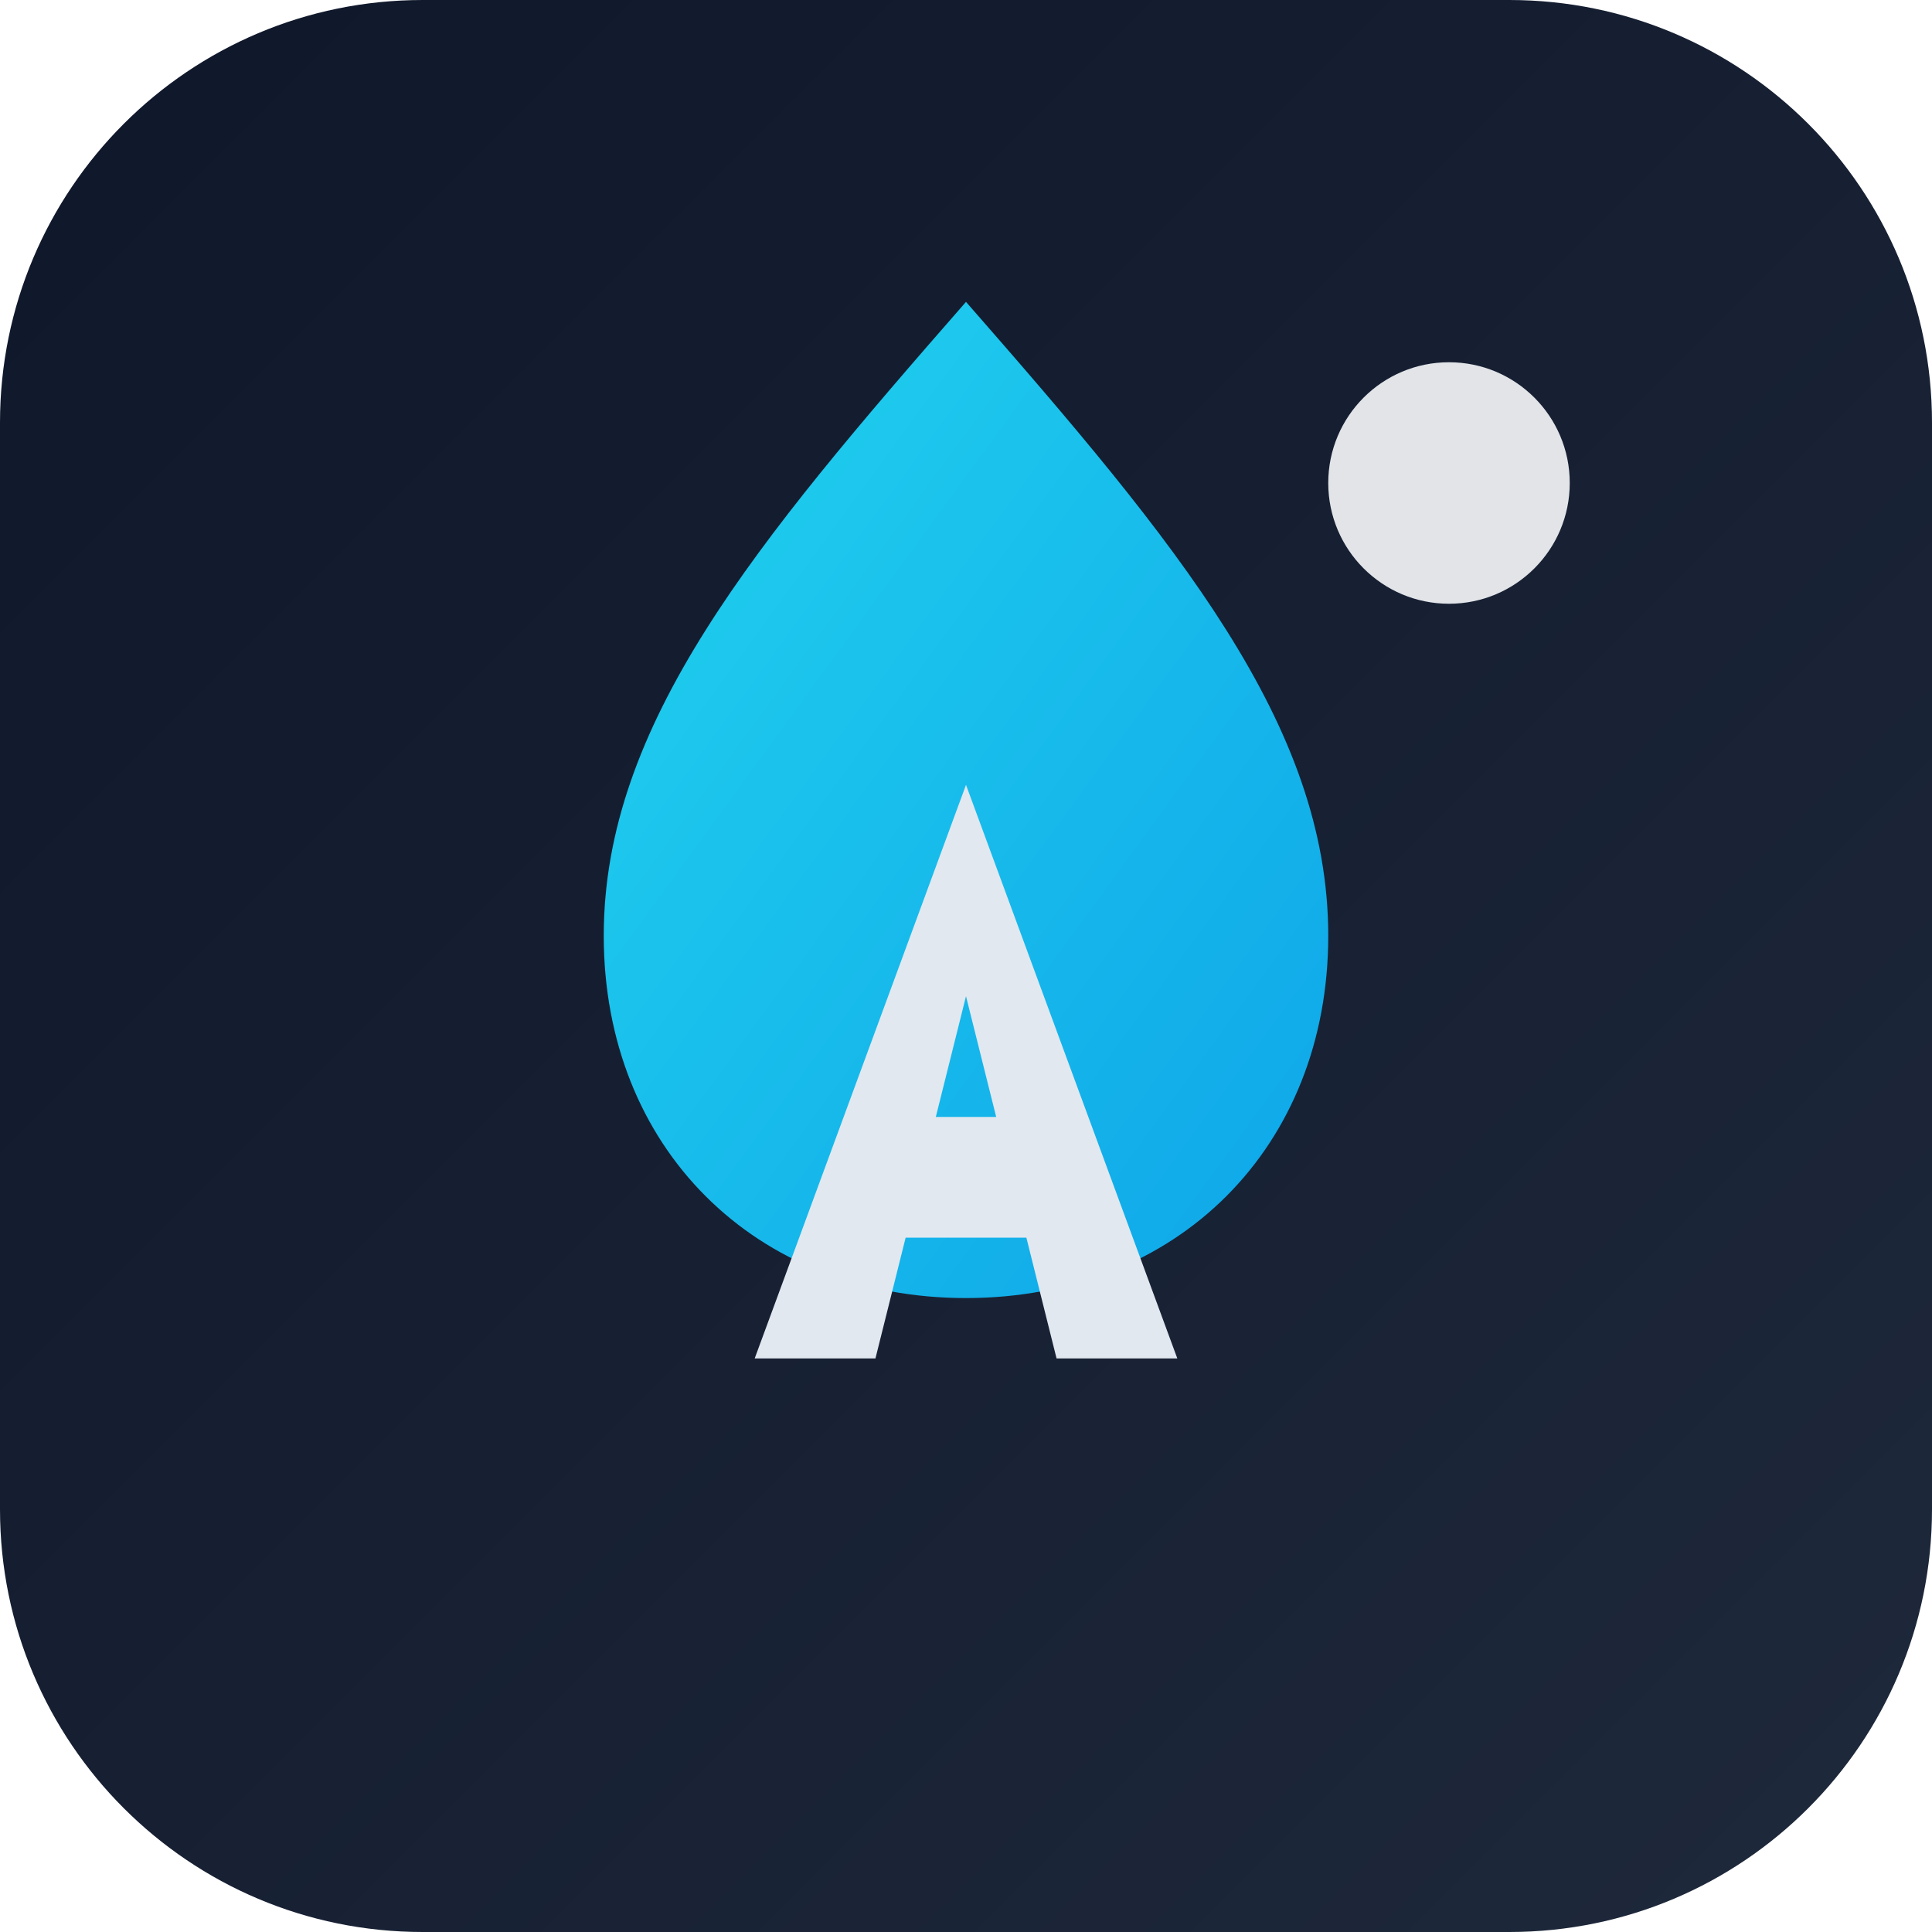
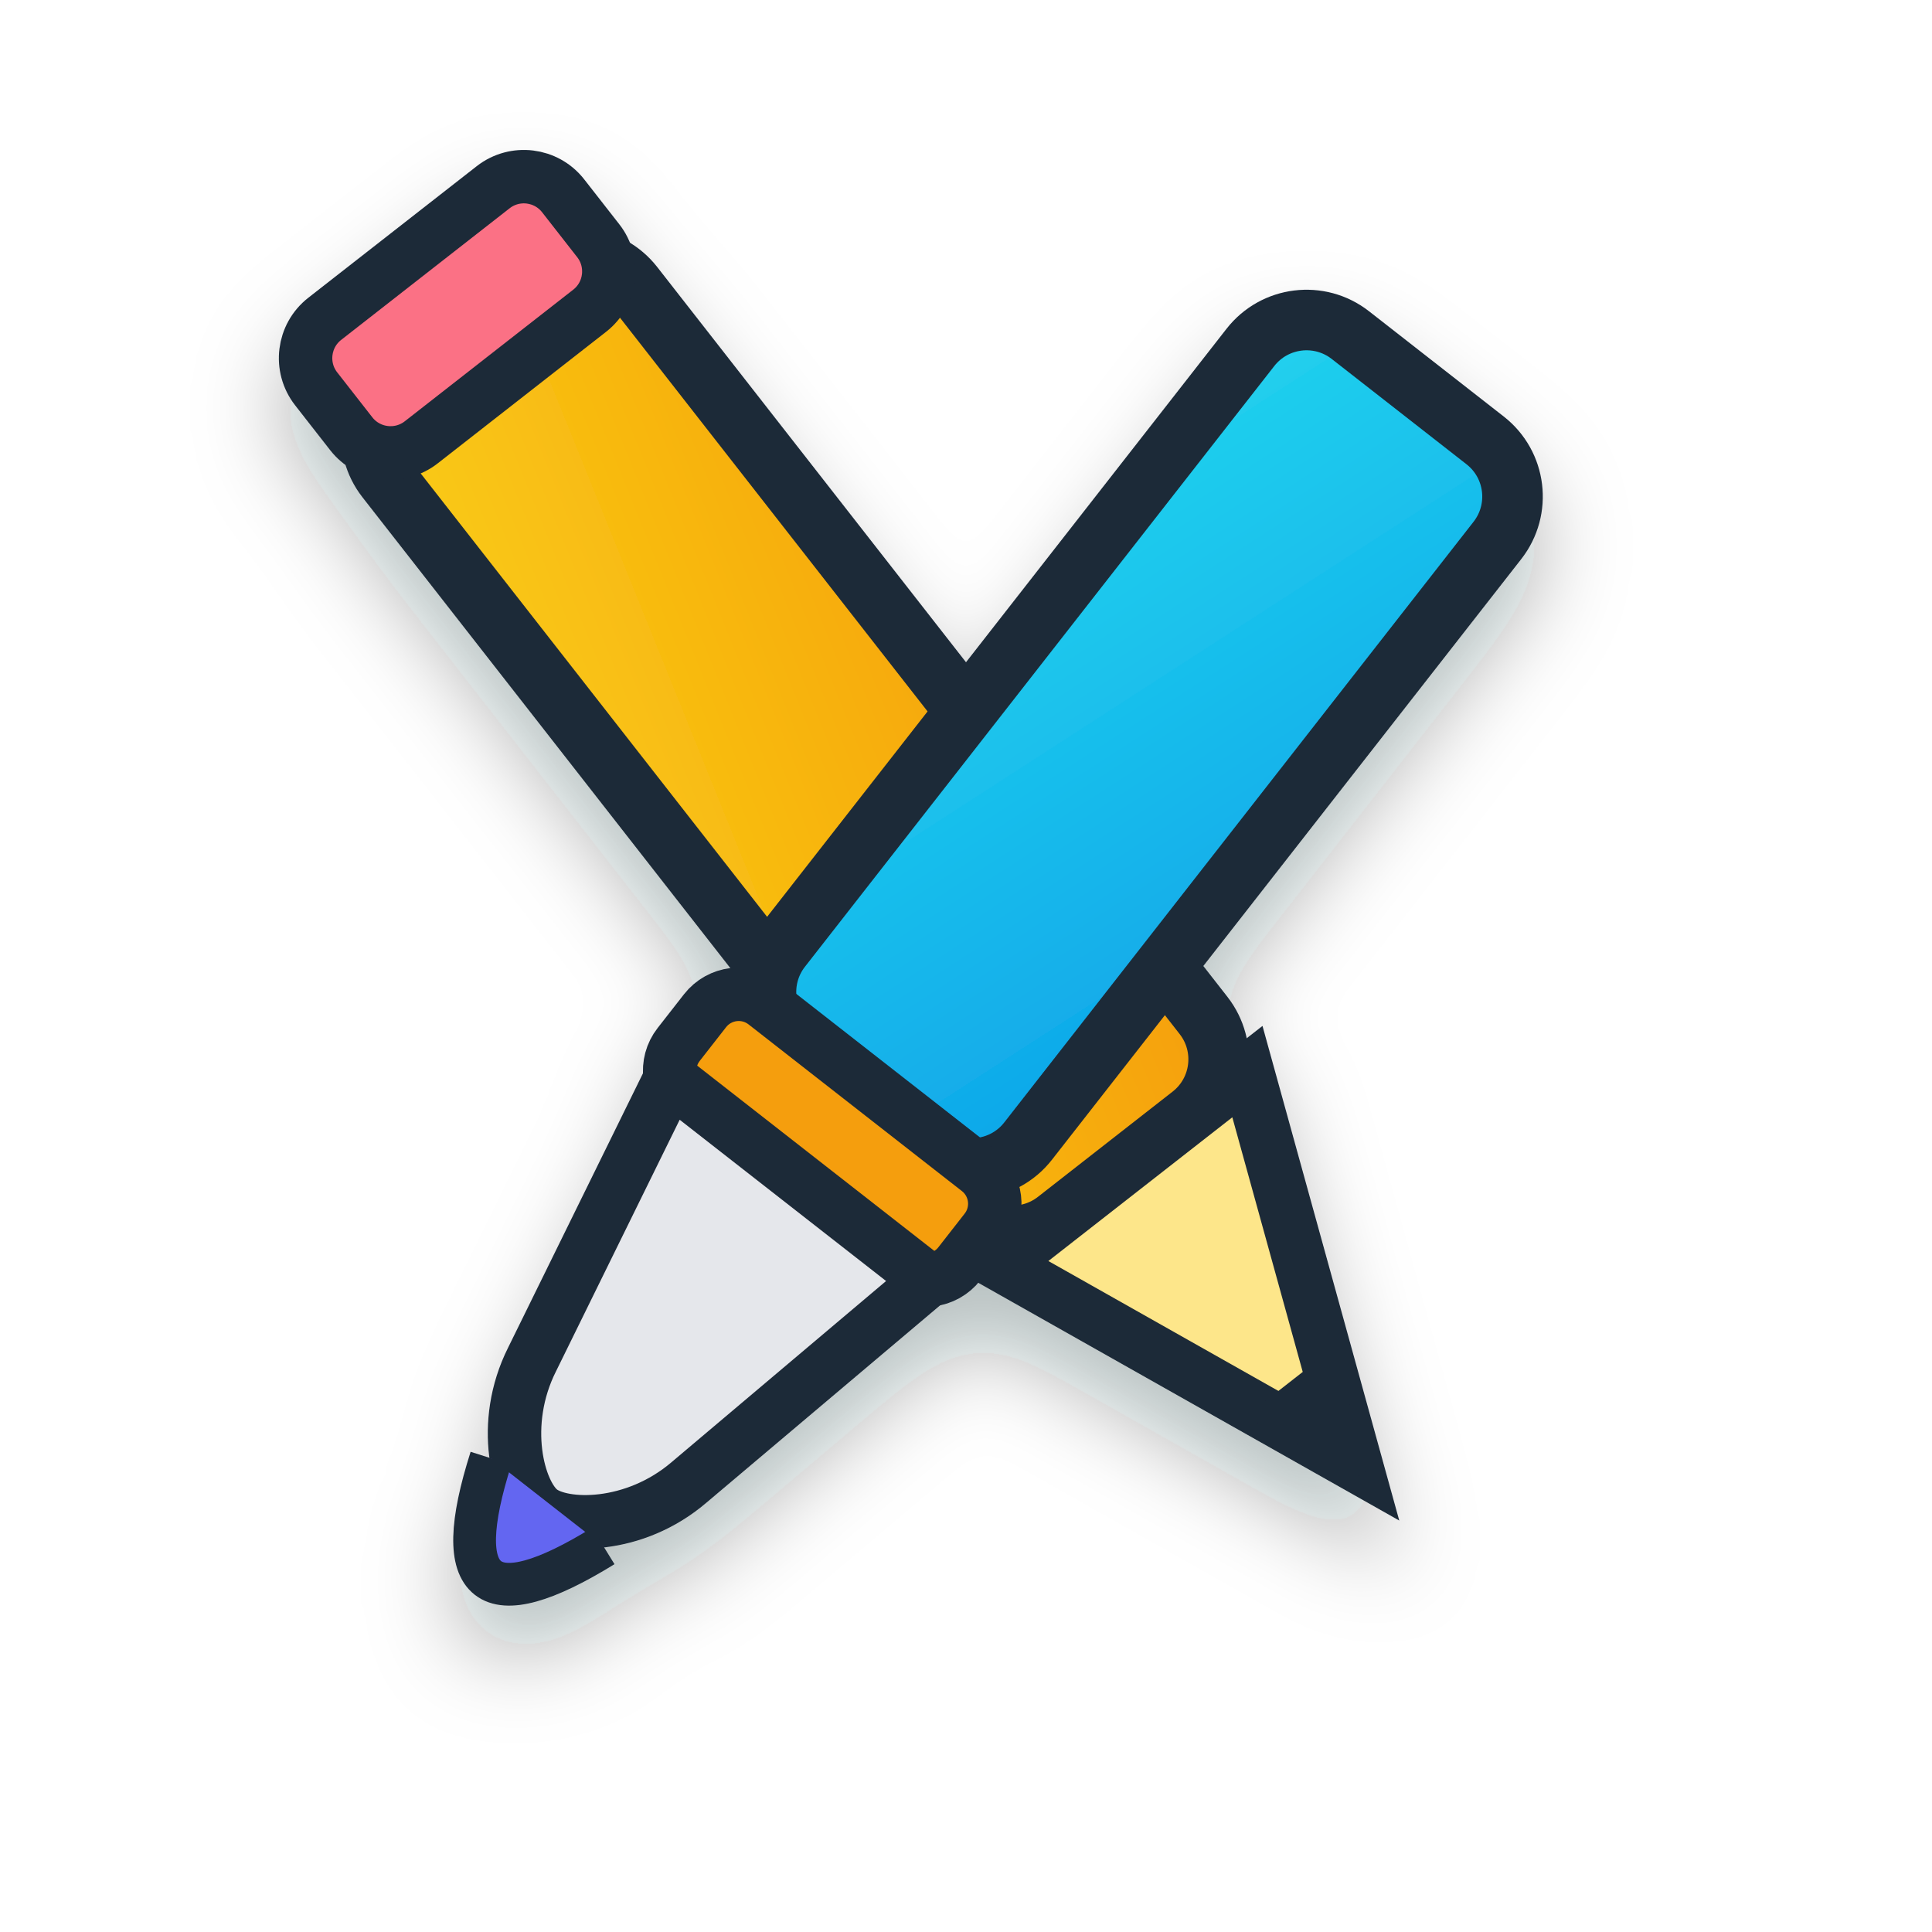
- <svg xmlns="http://www.w3.org/2000/svg" viewBox="0 0 64 64" role="img" aria-label="Ink Battel favicon">
+ <svg xmlns="http://www.w3.org/2000/svg" viewBox="0 0 64 64" aria-label="Ink Battle Favicon">
  <defs>
-     <linearGradient id="bg" x1="0" y1="0" x2="1" y2="1">
-       <stop offset="0%" stop-color="#0f172a" />
-       <stop offset="100%" stop-color="#1e293b" />
+     <filter id="soft-shadow" x="-20%" y="-20%" width="140%" height="140%">
+       <feDropShadow dx="0" dy="1.4" stdDeviation="1.2" flood-color="#0f172a" flood-opacity="0.28" />
+     </filter>
+     <linearGradient id="pencil-body" x1="0%" y1="0%" x2="100%" y2="100%">
+       <stop offset="0%" stop-color="#facc15" />
+       <stop offset="100%" stop-color="#f59e0b" />
    </linearGradient>
-     <linearGradient id="ink" x1="0" y1="0" x2="1" y2="1">
+     <linearGradient id="brush-body" x1="0%" y1="0%" x2="100%" y2="100%">
      <stop offset="0%" stop-color="#22d3ee" />
      <stop offset="100%" stop-color="#0ea5e9" />
    </linearGradient>
  </defs>
-   <rect width="64" height="64" rx="14" fill="url(#bg)" />
-   <path d="M32 10c7 8 12 14 12 21 0 7-5 12-12 12s-12-5-12-12c0-7 5-13 12-21z" fill="url(#ink)" />
-   <path d="M25 45l7-19 7 19h-4l-1-4h-4l-1 4h-4zm7-12l-1 4h2l-1-4z" fill="#e2e8f0" />
-   <circle cx="48" cy="16" r="4" fill="#f8fafc" opacity="0.9" />
+   <g filter="url(#soft-shadow)" transform="translate(32 32) scale(1.18) translate(-32 -32)">
+     <g transform="rotate(-38 32 32)">
+       <rect x="27.6" y="9.2" width="8.8" height="30" rx="2" fill="url(#pencil-body)" stroke="#1f2937" stroke-width="1.7" />
+       <rect x="27.6" y="6.6" width="8.8" height="4.4" rx="1.4" fill="#fb7185" stroke="#1f2937" stroke-width="1.5" />
+       <polygon points="27.6,39.2 36.4,39.2 32,49.8" fill="#fde68a" stroke="#1f2937" stroke-width="1.5" />
+       <polygon points="30.4,46.8 33.6,46.8 32,50.3" fill="#1f2937" />
+     </g>
+     <g transform="rotate(38 32 32)">
+       <rect x="27.6" y="11.4" width="8.8" height="25.4" rx="2" fill="url(#brush-body)" stroke="#1f2937" stroke-width="1.7" />
+       <rect x="27" y="36.3" width="10" height="3.6" rx="1.2" fill="#f59e0b" stroke="#1f2937" stroke-width="1.5" />
+       <path d="M27.4 39.6 H36.6 L34.8 48.2 C34.4 50.2 32.8 51.4 32 51.4 C31.2 51.4 29.6 50.2 29.2 48.2 Z" fill="#e5e7eb" stroke="#1f2937" stroke-width="1.5" />
+       <path d="M30 51.1 Q32 56.5 34 51.1" fill="#6366f1" stroke="#1f2937" stroke-width="1.2" />
+     </g>
+   </g>
</svg>
